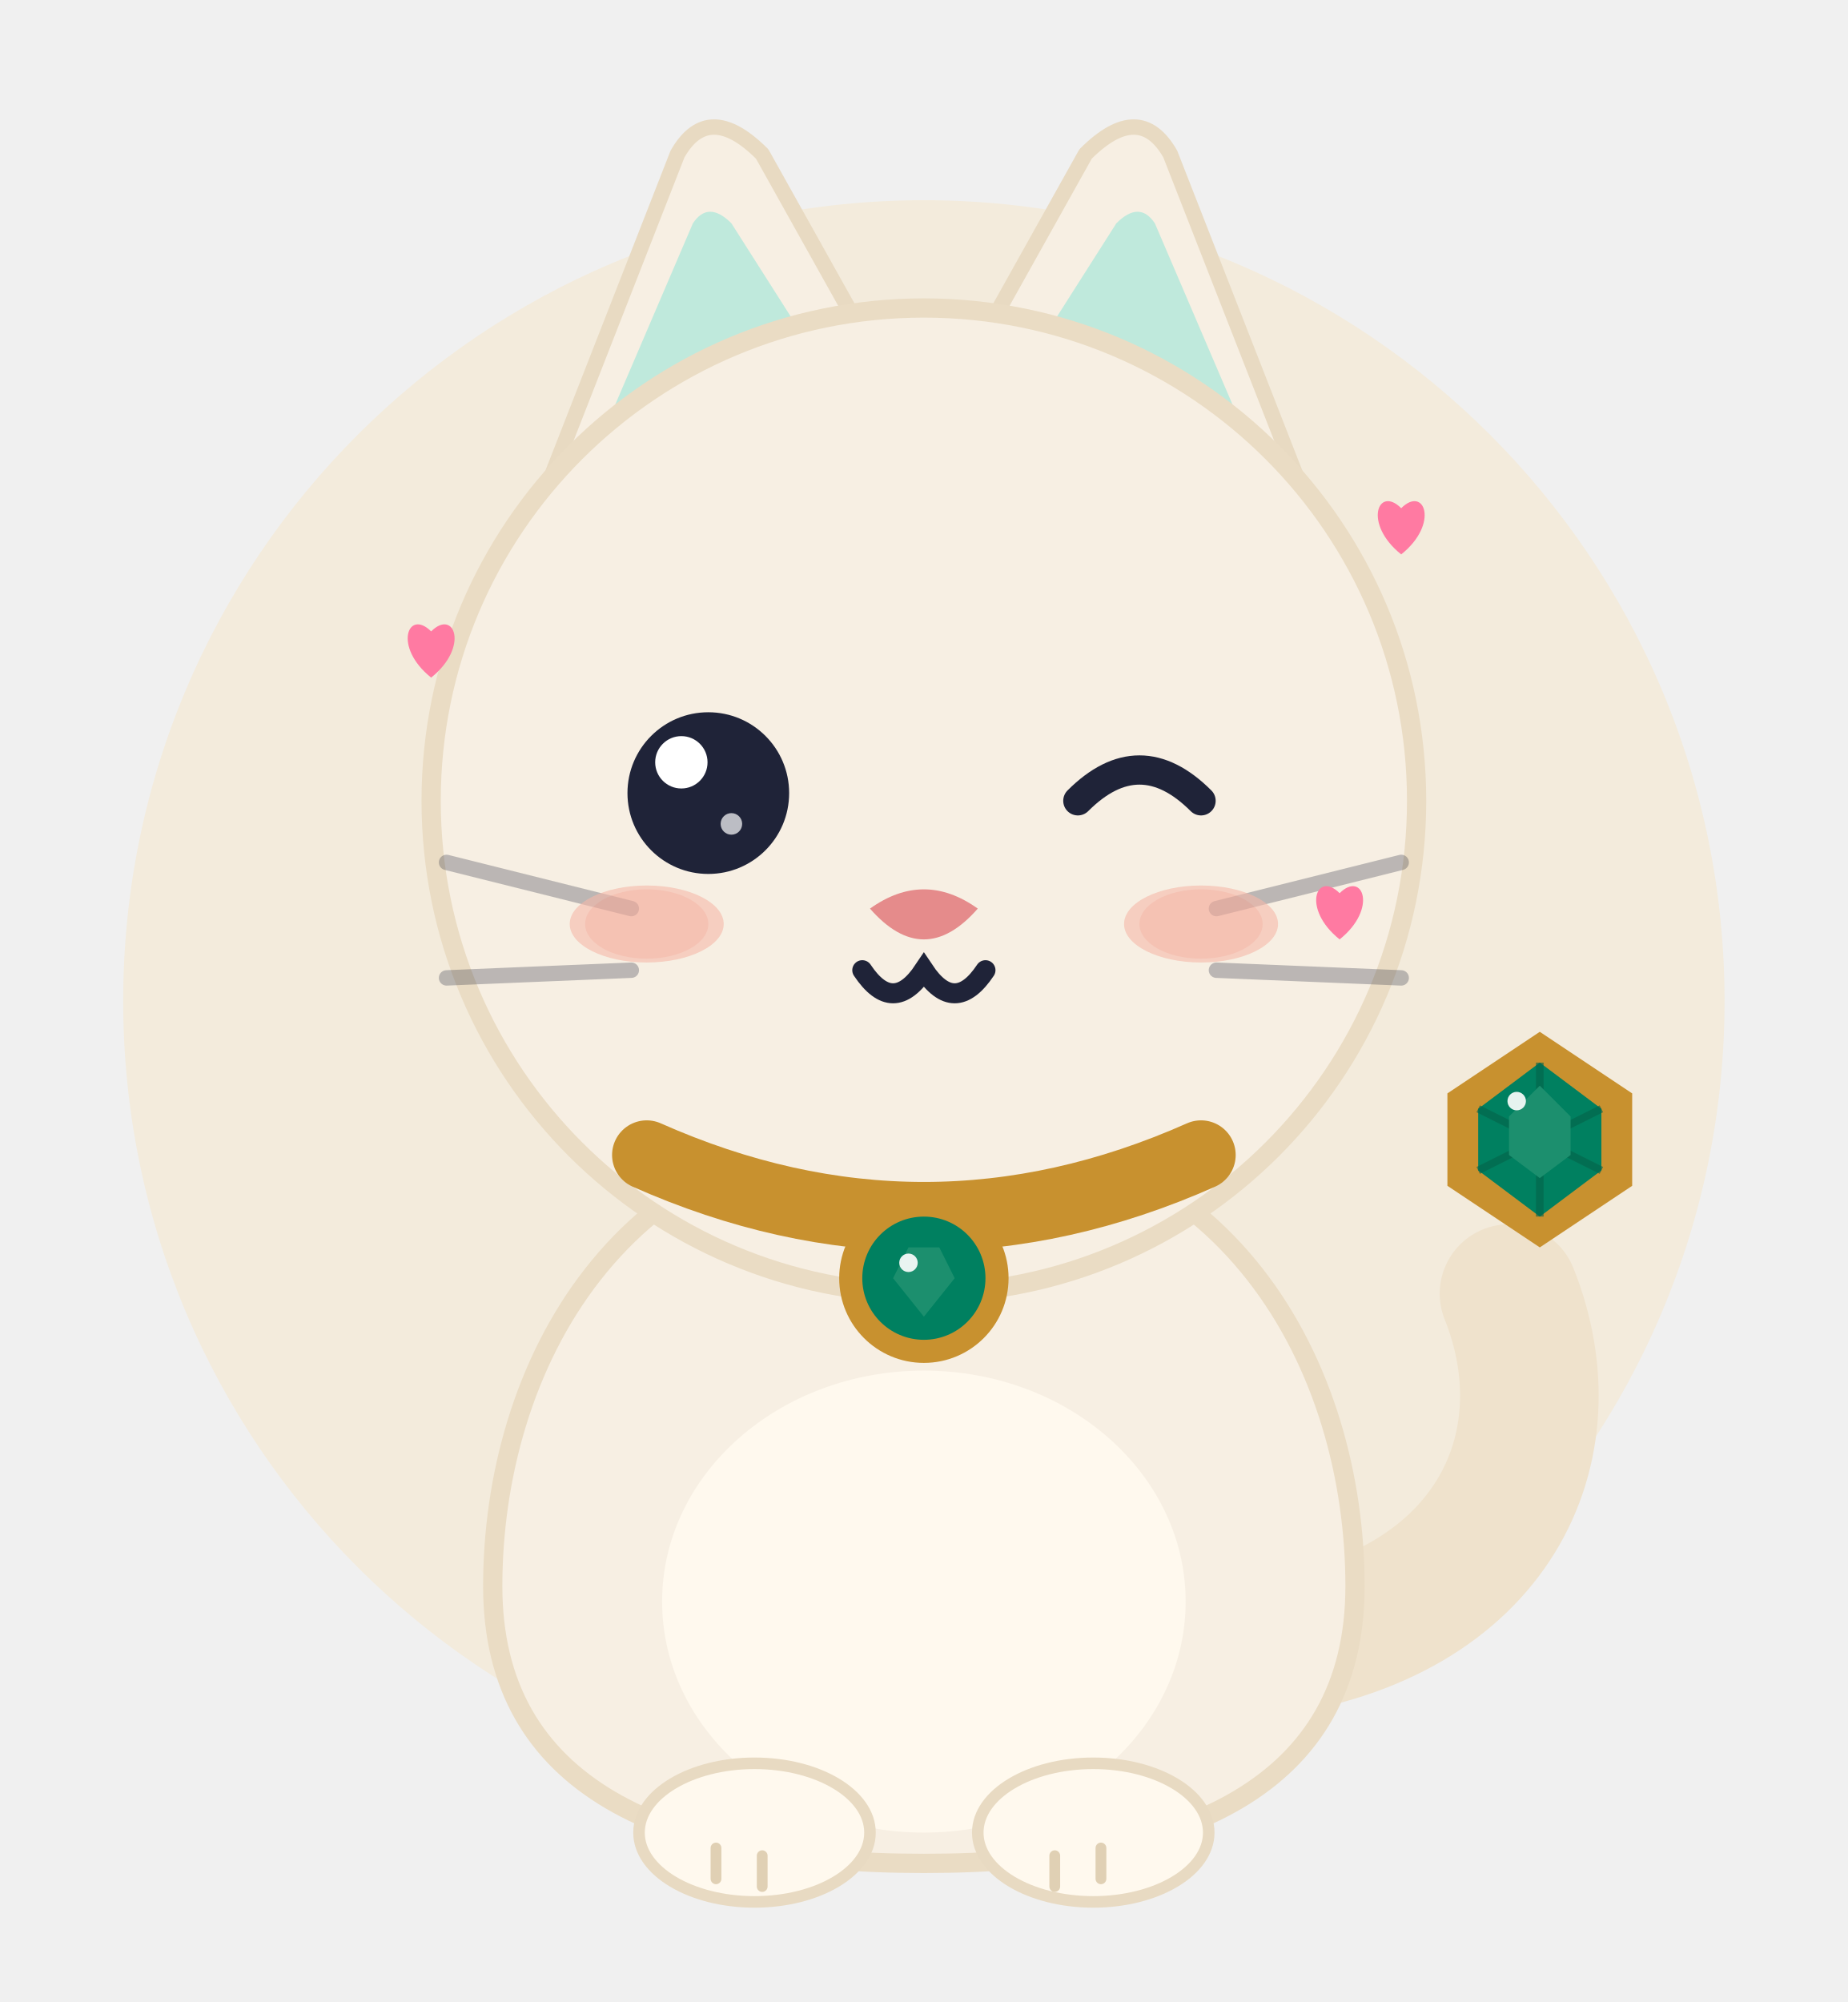
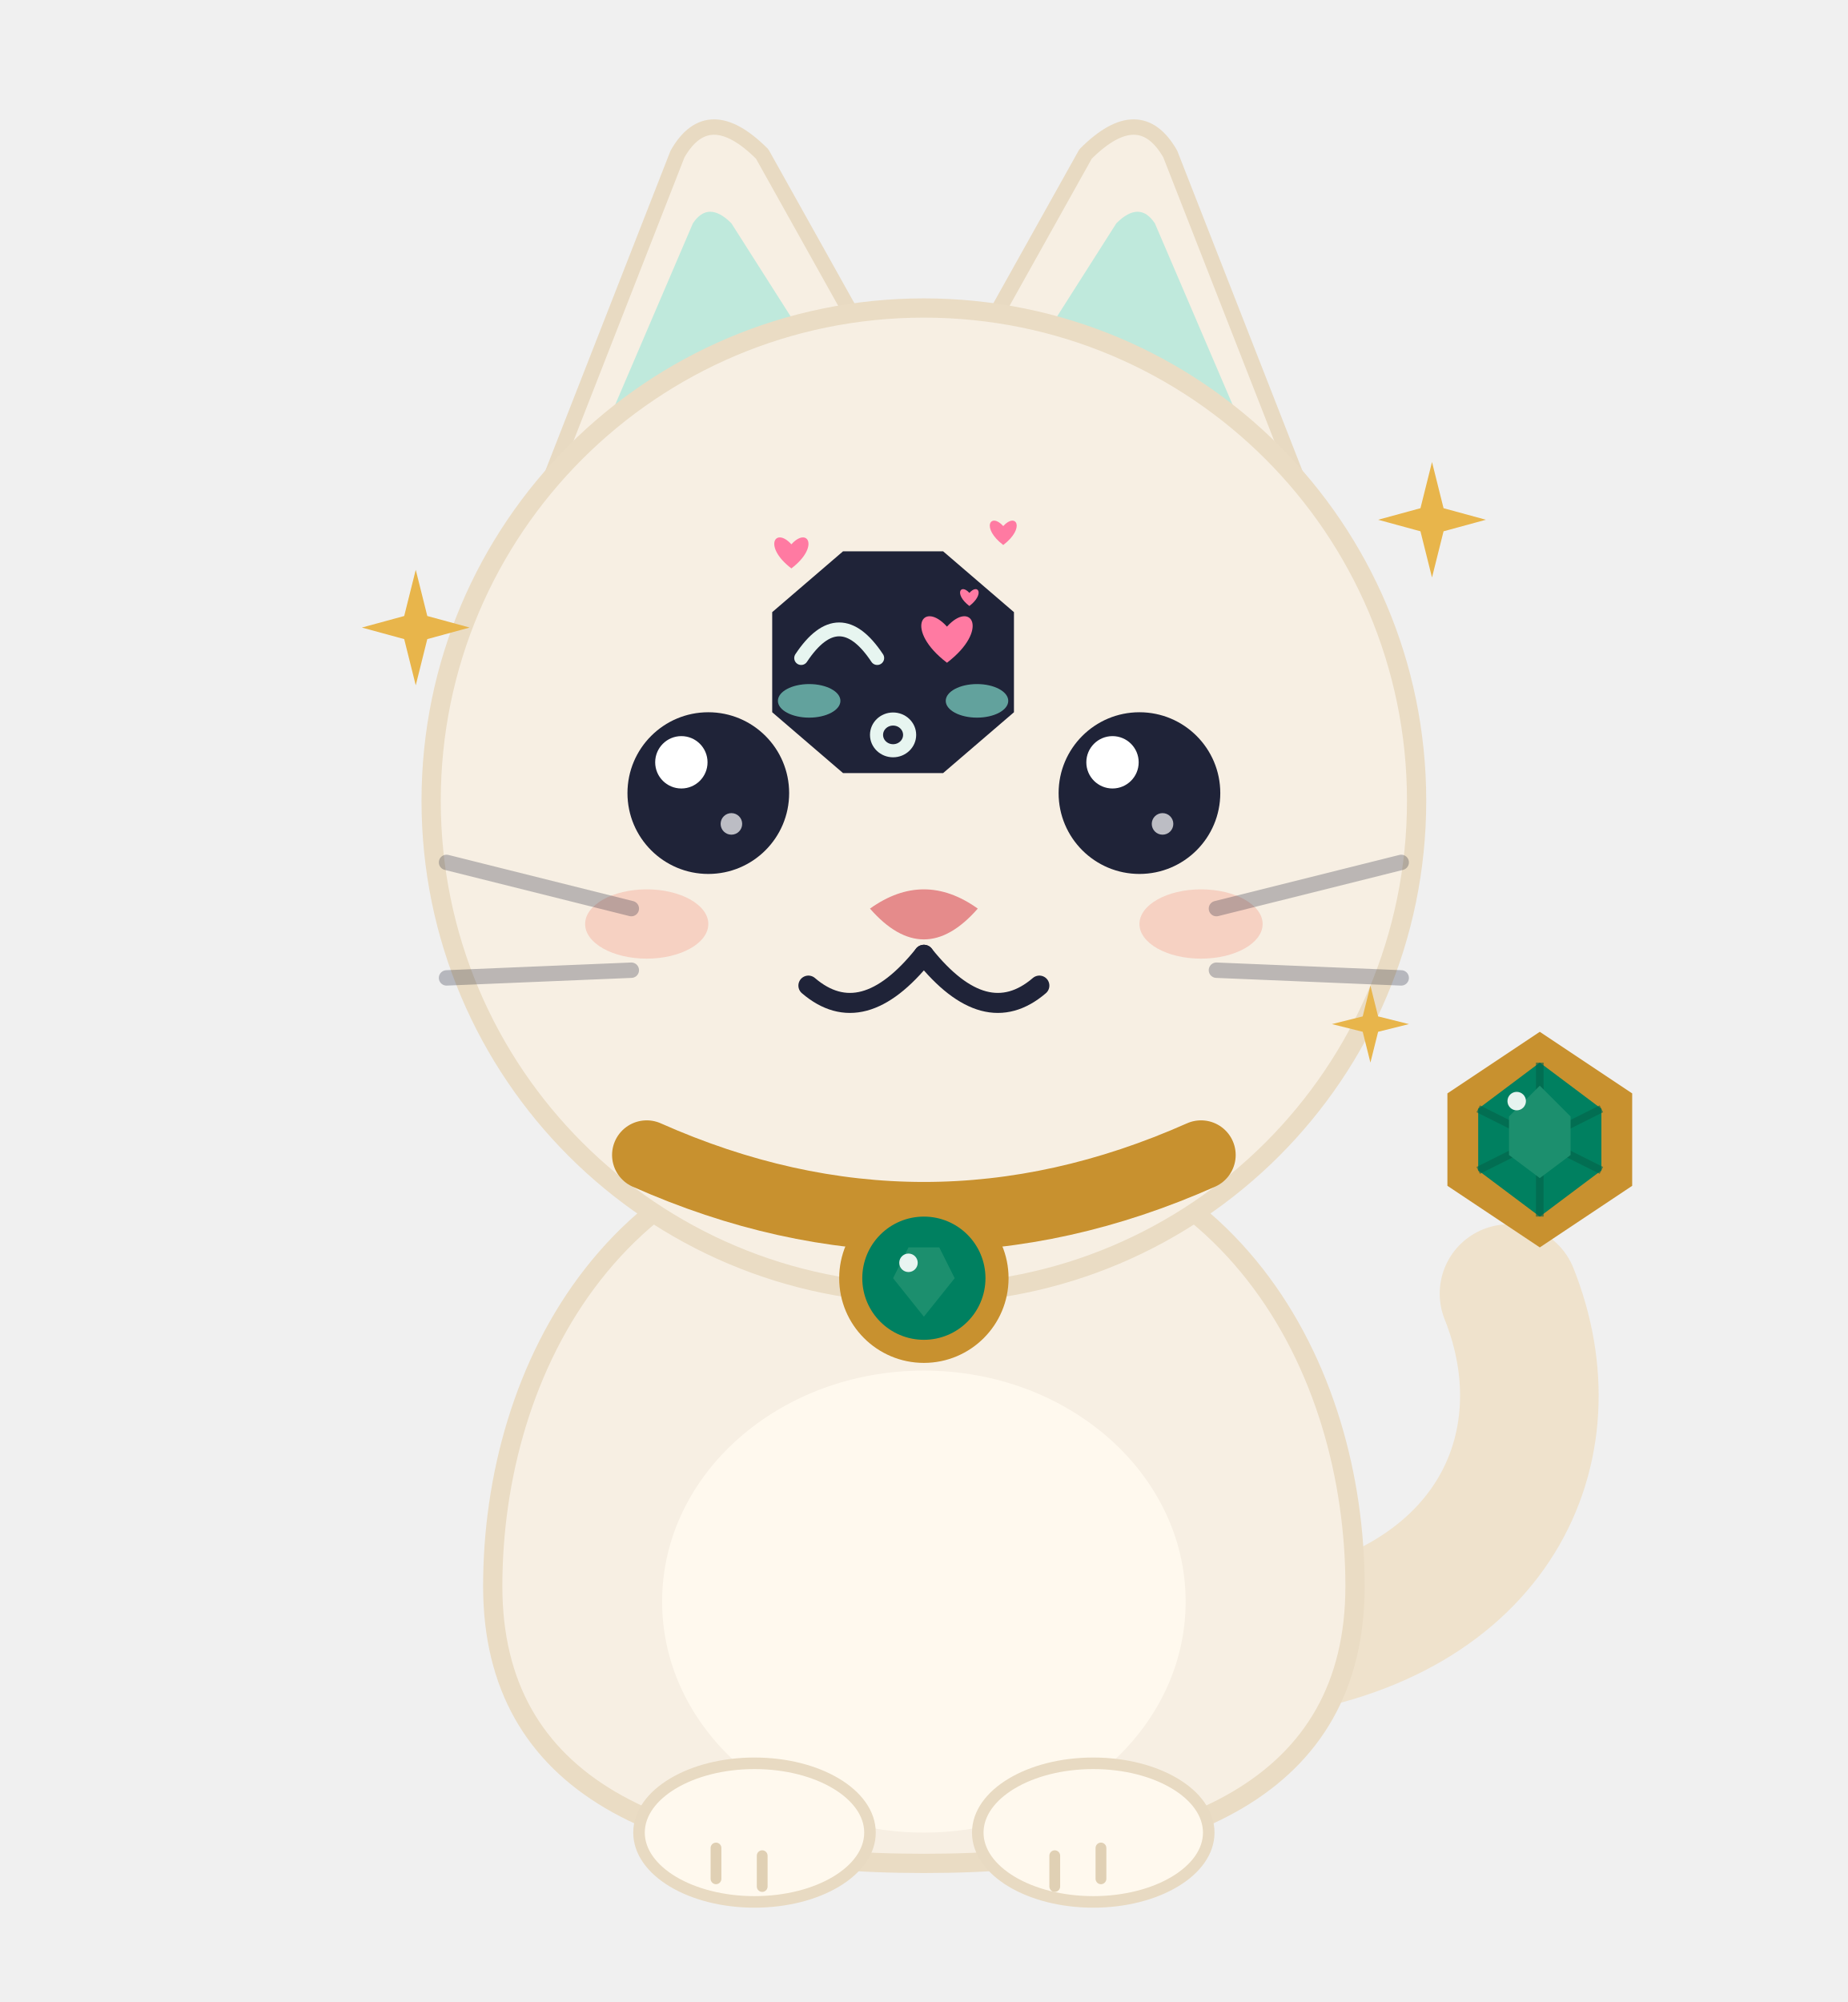
- <svg xmlns="http://www.w3.org/2000/svg" viewBox="0 0 240 260" width="96" height="104" role="img" aria-label="Lumi · 撒娇 Coquettish">
-   <style>.ex-motion { animation: ex-bob 3.2s ease-in-out infinite; transform-box: fill-box; transform-origin: 50% 50%; }
+ <svg xmlns="http://www.w3.org/2000/svg" viewBox="0 0 240 260" width="240" height="260" role="img" aria-label="Lumi · 撒娇 Coquettish">
+   <style>
+ .ex-motion { animation: ex-sway 2.4s ease-in-out infinite; transform-box: fill-box; transform-origin: 50% 50%; }
.ex-anim-tear { animation: ex-tear 1.8s ease-in infinite; transform-box: fill-box; transform-origin: center; }
.ex-anim-sweat { animation: ex-tear 1.5s ease-in infinite; transform-box: fill-box; transform-origin: center; }
.ex-anim-heart { animation: ex-heart 2.2s ease-out infinite; transform-box: fill-box; transform-origin: center; }
.ex-anim-spark { animation: ex-spark 1.9s ease-in-out infinite; transform-box: fill-box; transform-origin: center; }
.ex-anim-rain { animation: ex-rain 1.4s linear infinite; transform-box: fill-box; transform-origin: center; }
.ex-anim-confetti { animation: ex-confetti 2.4s linear infinite; transform-box: fill-box; transform-origin: center; }
.ex-anim-pulse { animation: ex-pulse 1.6s ease-in-out infinite; transform-box: fill-box; transform-origin: center; }
.ex-anim-knock { animation: ex-knock 0.55s ease-in-out infinite; transform-box: fill-box; transform-origin: center; }
.ex-anim-knockline { animation: ex-knockline 0.55s ease-out infinite; transform-box: fill-box; transform-origin: center; }
.ex-anim-palm { animation: ex-palm 0.9s ease-in-out infinite; transform-box: fill-box; transform-origin: center; }
.ex-anim-steam { animation: ex-steam 1.8s ease-out infinite; transform-box: fill-box; transform-origin: center; }
.ex-anim-shock { animation: ex-shock 0.5s ease-in-out infinite; transform-box: fill-box; transform-origin: center; }
.ex-anim-please { animation: ex-please 1.4s ease-in-out infinite; transform-box: fill-box; transform-origin: center; }
.ex-anim-drift { animation: ex-drift 4.5s ease-in-out infinite; transform-box: fill-box; transform-origin: center; }
- @keyframes ex-bob { 0%,100% { transform: translateY(0); } 50% { transform: translateY(-1.66px); } }
+ @keyframes ex-sway { 0%,100% { transform: rotate(0deg); } 50% { transform: rotate(-2.5deg); } }
@keyframes ex-tear { 0% { transform: translateY(0); opacity: 0; } 18% { opacity: 1; } 100% { transform: translateY(8px); opacity: 0; } }
@keyframes ex-heart { 0% { transform: translateY(0) scale(.65); opacity: 0; } 20% { opacity: 1; } 100% { transform: translateY(-10px) scale(1.15); opacity: 0; } }
@keyframes ex-spark { 0%,100% { transform: scale(.6) rotate(0deg); opacity: .3; } 50% { transform: scale(1.15) rotate(25deg); opacity: 1; } }
@keyframes ex-rain { 0% { transform: translateY(0); opacity: 0; } 20% { opacity: 1; } 100% { transform: translateY(8px); opacity: 0; } }
@keyframes ex-confetti { 0% { transform: translateY(-4px) rotate(0deg); opacity: 1; } 100% { transform: translateY(14px) rotate(200deg); opacity: 0; } }
@keyframes ex-pulse { 0%,100% { transform: scale(1); opacity: .35; } 50% { transform: scale(1.18); opacity: .7; } }
@keyframes ex-knock { 0%,100% { transform: translateX(3px); } 35% { transform: translateX(0); } }
@keyframes ex-knockline { 0%,100% { transform: scaleX(.6); opacity: .35; } 35% { transform: scaleX(1); opacity: 1; } }
@keyframes ex-palm { 0%,100% { transform: translateY(0) rotate(0deg); } 50% { transform: translateY(-1px) rotate(-4deg); } }
@keyframes ex-steam { 0% { transform: translateY(0); opacity: .7; } 100% { transform: translateY(-7px); opacity: 0; } }
@keyframes ex-shock { 0%,100% { transform: scaleX(.7); opacity: .4; } 50% { transform: scaleX(1.25); opacity: 1; } }
@keyframes ex-please { 0%,100% { transform: translateY(0); } 50% { transform: translateY(-1.5px); } }
@keyframes ex-drift { 0%,100% { transform: translateY(0); } 50% { transform: translateY(-1.5px); } }
@media (prefers-reduced-motion: reduce) {
  .ex-motion, [class*="ex-anim-"] { animation: none !important; }
- }</style>
+ }
+ </style>
  <g class="ex-motion ex-coquettish">
-     <circle cx="120" cy="130" r="104" fill="#F3EBDC" />
-     <path d="M 164 214 C 194 210 204 188 196 168" fill="none" stroke="#EFE2CC" stroke-width="18" stroke-linecap="round" />
-     <polygon points="200,134 212,142 212,154 200,162 188,154 188,142" fill="#C8912F" />
-     <polygon points="200,138 208,144 208,152 200,158 192,152 192,144" fill="#008060" />
-     <path d="M 200 138 L 200 158 M 192 144 L 208 152 M 208 144 L 192 152" stroke="#04634a" stroke-width="1" opacity="0.6" />
-     <polygon points="200,141 204,145 204,150 200,153 196,150 196,145" fill="#1C8F6E" />
-     <circle cx="197" cy="143" r="1.2" fill="#ffffff" opacity="0.9" />
-     <path d="M 120 146 C 160 146 176 178 176 206 C 176 232 154 242 120 242 C 86 242 64 232 64 206 C 64 178 80 146 120 146 Z" fill="#F7EFE3" stroke="#EADCC4" stroke-width="2.5" />
-     <ellipse cx="120" cy="208" rx="34" ry="30" fill="#FFF9EE" />
-     <ellipse cx="98" cy="238" rx="15" ry="9" fill="#FFF9EE" stroke="#E8DAC2" stroke-width="1.5" />
-     <ellipse cx="142" cy="238" rx="15" ry="9" fill="#FFF9EE" stroke="#E8DAC2" stroke-width="1.5" />
-     <g stroke="#E0D0B4" stroke-width="1.4" stroke-linecap="round">
-       <path d="M 93 240 L 93 244" />
-       <path d="M 99 241 L 99 245" />
-       <path d="M 137 241 L 137 245" />
-       <path d="M 143 240 L 143 244" />
+     <g class="ex-base">
+       <path d="M 164 214 C 194 210 204 188 196 168" fill="none" stroke="#EFE2CC" stroke-width="18" stroke-linecap="round" />
+       <polygon points="200,134 212,142 212,154 200,162 188,154 188,142" fill="#C8912F" />
+       <polygon points="200,138 208,144 208,152 200,158 192,152 192,144" fill="#008060" />
+       <path d="M 200 138 L 200 158 M 192 144 L 208 152 M 208 144 L 192 152" stroke="#04634a" stroke-width="1" opacity="0.6" />
+       <polygon points="200,141 204,145 204,150 200,153 196,150 196,145" fill="#1C8F6E" />
+       <circle cx="197" cy="143" r="1.2" fill="#ffffff" opacity="0.9" />
+       <path d="M 120 146 C 160 146 176 178 176 206 C 176 232 154 242 120 242 C 86 242 64 232 64 206 C 64 178 80 146 120 146 Z" fill="#F7EFE3" stroke="#EADCC4" stroke-width="2.5" />
+       <ellipse cx="120" cy="208" rx="34" ry="30" fill="#FFF9EE" />
+       <ellipse cx="98" cy="238" rx="15" ry="9" fill="#FFF9EE" stroke="#E8DAC2" stroke-width="1.5" />
+       <ellipse cx="142" cy="238" rx="15" ry="9" fill="#FFF9EE" stroke="#E8DAC2" stroke-width="1.5" />
+       <g stroke="#E0D0B4" stroke-width="1.4" stroke-linecap="round">
+         <path d="M 93 240 L 93 244" />
+         <path d="M 99 241 L 99 245" />
+         <path d="M 137 241 L 137 245" />
+         <path d="M 143 240 L 143 244" />
+       </g>
+       <path d="M 70 66 L 88 20 Q 92 13 99 20 L 118 54 Z" fill="#F7EFE3" stroke="#E8DAC2" stroke-width="2" stroke-linejoin="round" />
+       <path d="M 170 66 L 152 20 Q 148 13 141 20 L 122 54 Z" fill="#F7EFE3" stroke="#E8DAC2" stroke-width="2" stroke-linejoin="round" />
+       <path d="M 78 57 L 90 29 Q 92 26 95 29 L 109 51 Z" fill="#BFE9DC" />
+       <path d="M 162 57 L 150 29 Q 148 26 145 29 L 131 51 Z" fill="#BFE9DC" />
+       <circle cx="120" cy="104" r="64" fill="#F7EFE3" stroke="#EADCC4" stroke-width="2.5" />
+       <circle cx="148" cy="103" r="10.5" fill="#1F2338" />
+       <circle cx="144.5" cy="99" r="3.4" fill="#ffffff" />
+       <circle cx="151" cy="107" r="1.4" fill="#ffffff" opacity="0.7" />
+       <circle cx="92" cy="103" r="10.5" fill="#1F2338" />
+       <circle cx="88.5" cy="99" r="3.4" fill="#ffffff" />
+       <circle cx="95" cy="107" r="1.4" fill="#ffffff" opacity="0.7" />
+       <path d="M 113 118 Q 120 113 127 118 Q 120 126 113 118 Z" fill="#E58B8B" />
+       <path d="M 120 124 Q 112 134 105 128" fill="none" stroke="#1F2338" stroke-width="2.6" stroke-linecap="round" />
+       <path d="M 120 124 Q 128 134 135 128" fill="none" stroke="#1F2338" stroke-width="2.6" stroke-linecap="round" />
+       <ellipse cx="84" cy="120" rx="8" ry="4.5" fill="#F5B8A8" opacity="0.55" />
+       <ellipse cx="156" cy="120" rx="8" ry="4.5" fill="#F5B8A8" opacity="0.55" />
+       <g stroke="#1F2338" stroke-width="2" stroke-linecap="round" opacity="0.28">
+         <path d="M 82 118 L 58 112" />
+         <path d="M 82 126 L 58 127" />
+         <path d="M 158 118 L 182 112" />
+         <path d="M 158 126 L 182 127" />
+       </g>
+       <path d="M 84 150 Q 120 166 156 150" fill="none" stroke="#C8912F" stroke-width="9" stroke-linecap="round" />
+       <circle cx="120" cy="166" r="11" fill="#C8912F" />
+       <circle cx="120" cy="166" r="8" fill="#008060" />
+       <path d="M 118 162 L 122 162 L 124 166 L 120 171 L 116 166 Z" fill="#1C8F6E" />
+       <circle cx="118" cy="164" r="1.2" fill="#ffffff" opacity="0.9" />
+       <g fill="#E8B54B">
+         <path d="M 54 74 L 55.5 80 L 61 81.5 L 55.5 83 L 54 89 L 52.5 83 L 47 81.5 L 52.5 80 Z" />
+         <path d="M 186 60 L 187.5 66 L 193 67.5 L 187.5 69 L 186 75 L 184.5 69 L 179 67.5 L 184.5 66 Z" />
+         <path d="M 178 128 L 179 132 L 183 133 L 179 134 L 178 138 L 177 134 L 173 133 L 177 132 Z" />
+       </g>
    </g>
-     <path d="M 70 66 L 88 20 Q 92 13 99 20 L 118 54 Z" fill="#F7EFE3" stroke="#E8DAC2" stroke-width="2" stroke-linejoin="round" />
-     <path d="M 170 66 L 152 20 Q 148 13 141 20 L 122 54 Z" fill="#F7EFE3" stroke="#E8DAC2" stroke-width="2" stroke-linejoin="round" />
-     <path d="M 78 57 L 90 29 Q 92 26 95 29 L 109 51 Z" fill="#BFE9DC" />
-     <path d="M 162 57 L 150 29 Q 148 26 145 29 L 131 51 Z" fill="#BFE9DC" />
-     <circle cx="120" cy="104" r="64" fill="#F7EFE3" stroke="#EADCC4" stroke-width="2.5" />
-     <circle cx="92" cy="103" r="10.5" fill="#1F2338" />
-     <circle cx="88.5" cy="99" r="3.4" fill="#ffffff" />
-     <circle cx="95" cy="107" r="1.4" fill="#ffffff" opacity="0.7" />
-     <path d="M 140 104 Q 148 96 156 104" fill="none" stroke="#1F2338" stroke-width="3.8" stroke-linecap="round" />
-     <path d="M 113 118 Q 120 113 127 118 Q 120 126 113 118 Z" fill="#E58B8B" />
-     <path d="M 112 126 Q 116 132 120 126 Q 124 132 128 126" fill="none" stroke="#1F2338" stroke-width="2.6" stroke-linecap="round" />
-     <ellipse cx="84" cy="120" rx="8" ry="4.5" fill="#F5B8A8" opacity="0.55" />
-     <ellipse cx="156" cy="120" rx="8" ry="4.5" fill="#F5B8A8" opacity="0.55" />
-     <g stroke="#1F2338" stroke-width="2" stroke-linecap="round" opacity="0.28">
-       <path d="M 82 118 L 58 112" />
-       <path d="M 82 126 L 58 127" />
-       <path d="M 158 118 L 182 112" />
-       <path d="M 158 126 L 182 127" />
+     <g class="ex-face">
+       <polygon points="131.7,92.5 122.5,100.4 109.5,100.4 100.3,92.5 100.3,79.5 109.5,71.6 122.5,71.6 131.7,79.5" fill="#1F2338" />
+       <path d="M 104.06,85.46 Q 109,78.02 113.94,85.46" fill="none" stroke="#E7F5F0" stroke-width="1.8" stroke-linecap="round" />
+       <path class="ex-anim-pulse" style="animation-delay:0s" d="M 123,86.07 C 117.43,81.82 119.83,77.88 123,81.38 C 126.17,77.88 128.57,81.82 123,86.07 Z" fill="#FF7AA2" />
+       <ellipse cx="116" cy="95.44" rx="2.15" ry="2.06" fill="none" stroke="#E7F5F0" stroke-width="1.7" />
+       <ellipse class="ex-anim-pulse" cx="105.1" cy="91.02" rx="4.06" ry="2.18" fill="#7FD8C8" opacity="0.7" />
+       <ellipse class="ex-anim-pulse" cx="126.9" cy="91.02" rx="4.06" ry="2.18" fill="#7FD8C8" opacity="0.7" />
+       <path class="ex-anim-heart" style="animation-delay:0.0s" d="M 102.79,73.82 C 99.08,70.99 100.68,68.36 102.79,70.69 C 104.9,68.36 106.5,70.99 102.79,73.82 Z" fill="#FF7AA2" />
+       <path class="ex-anim-heart" style="animation-delay:0.7s" d="M 130.31,70.78 C 127.39,68.55 128.65,66.49 130.31,68.32 C 131.97,66.49 133.23,68.55 130.31,70.78 Z" fill="#FF7AA2" />
+       <path class="ex-anim-heart" style="animation-delay:1.3s" d="M 125.91,78.7 C 123.89,77.16 124.76,75.73 125.91,77 C 127.05,75.73 127.92,77.16 125.91,78.7 Z" fill="#FF7AA2" />
    </g>
-     <path d="M 84 150 Q 120 166 156 150" fill="none" stroke="#C8912F" stroke-width="9" stroke-linecap="round" />
-     <circle cx="120" cy="166" r="11" fill="#C8912F" />
-     <circle cx="120" cy="166" r="8" fill="#008060" />
-     <path d="M 118 162 L 122 162 L 124 166 L 120 171 L 116 166 Z" fill="#1C8F6E" />
-     <circle cx="118" cy="164" r="1.2" fill="#ffffff" opacity="0.9" />
-     <g transform="translate(56 82)">
-       <path class="ex-anim-heart" style="animation-delay:0.0s" d="M 0 6 C -5 2 -3 -3 0 0 C 3 -3 5 2 0 6 Z" fill="#FF7AA2" />
-     </g>
-     <g transform="translate(182 66)">
-       <path class="ex-anim-heart" style="animation-delay:0.7s" d="M 0 6 C -5 2 -3 -3 0 0 C 3 -3 5 2 0 6 Z" fill="#FF7AA2" />
-     </g>
-     <g transform="translate(174 116)">
-       <path class="ex-anim-heart" style="animation-delay:1.4s" d="M 0 6 C -5 2 -3 -3 0 0 C 3 -3 5 2 0 6 Z" fill="#FF7AA2" />
-     </g>
-     <ellipse class="ex-anim-pulse" cx="84" cy="120" rx="10" ry="5" fill="#F5B8A8" opacity="0.6" />
-     <ellipse class="ex-anim-pulse" cx="156" cy="120" rx="10" ry="5" fill="#F5B8A8" opacity="0.6" />
  </g>
</svg>
